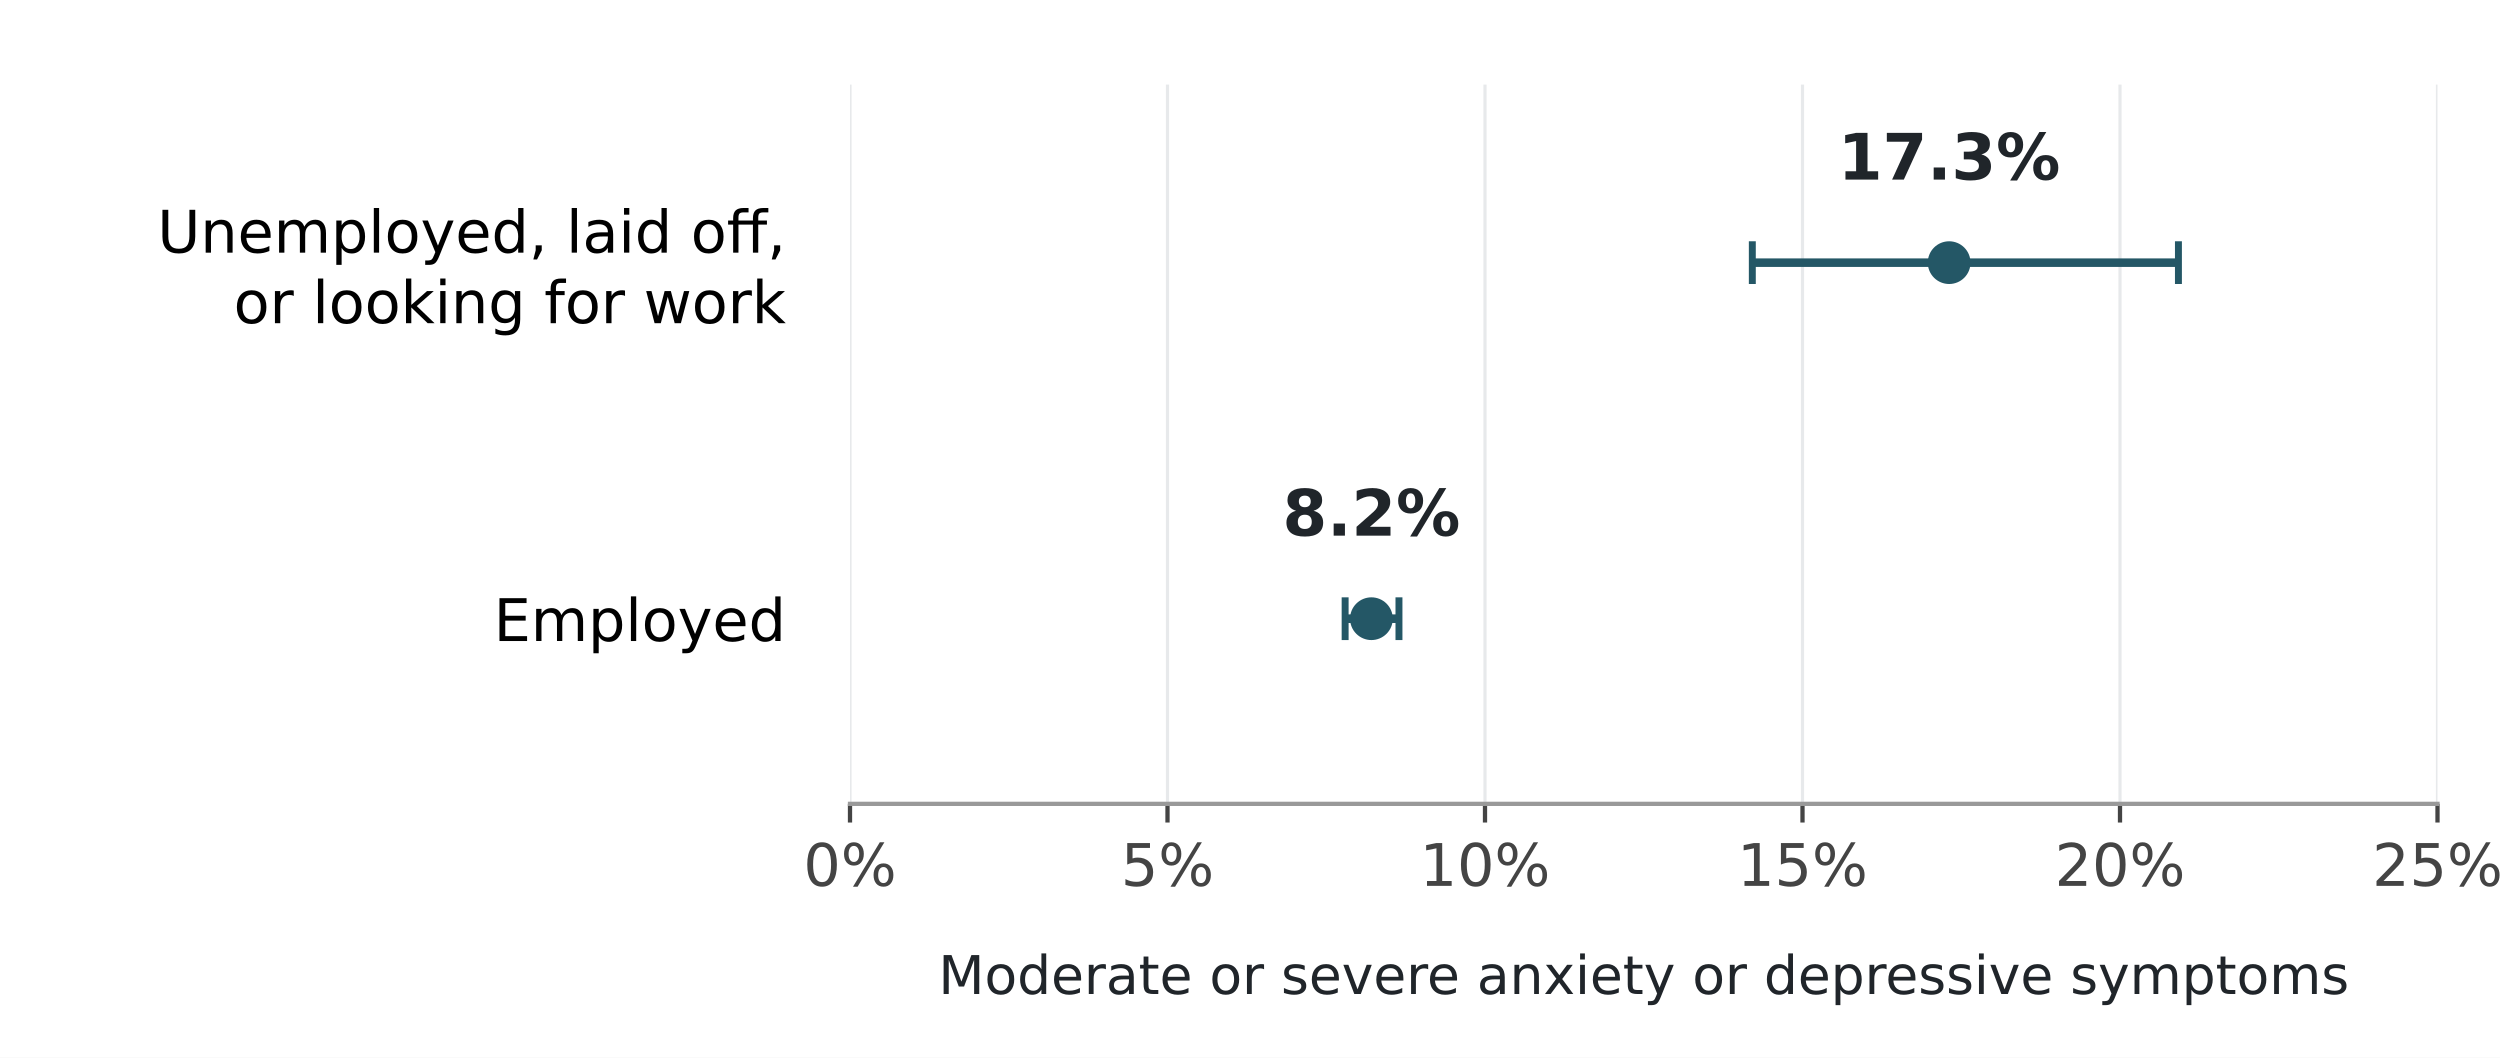
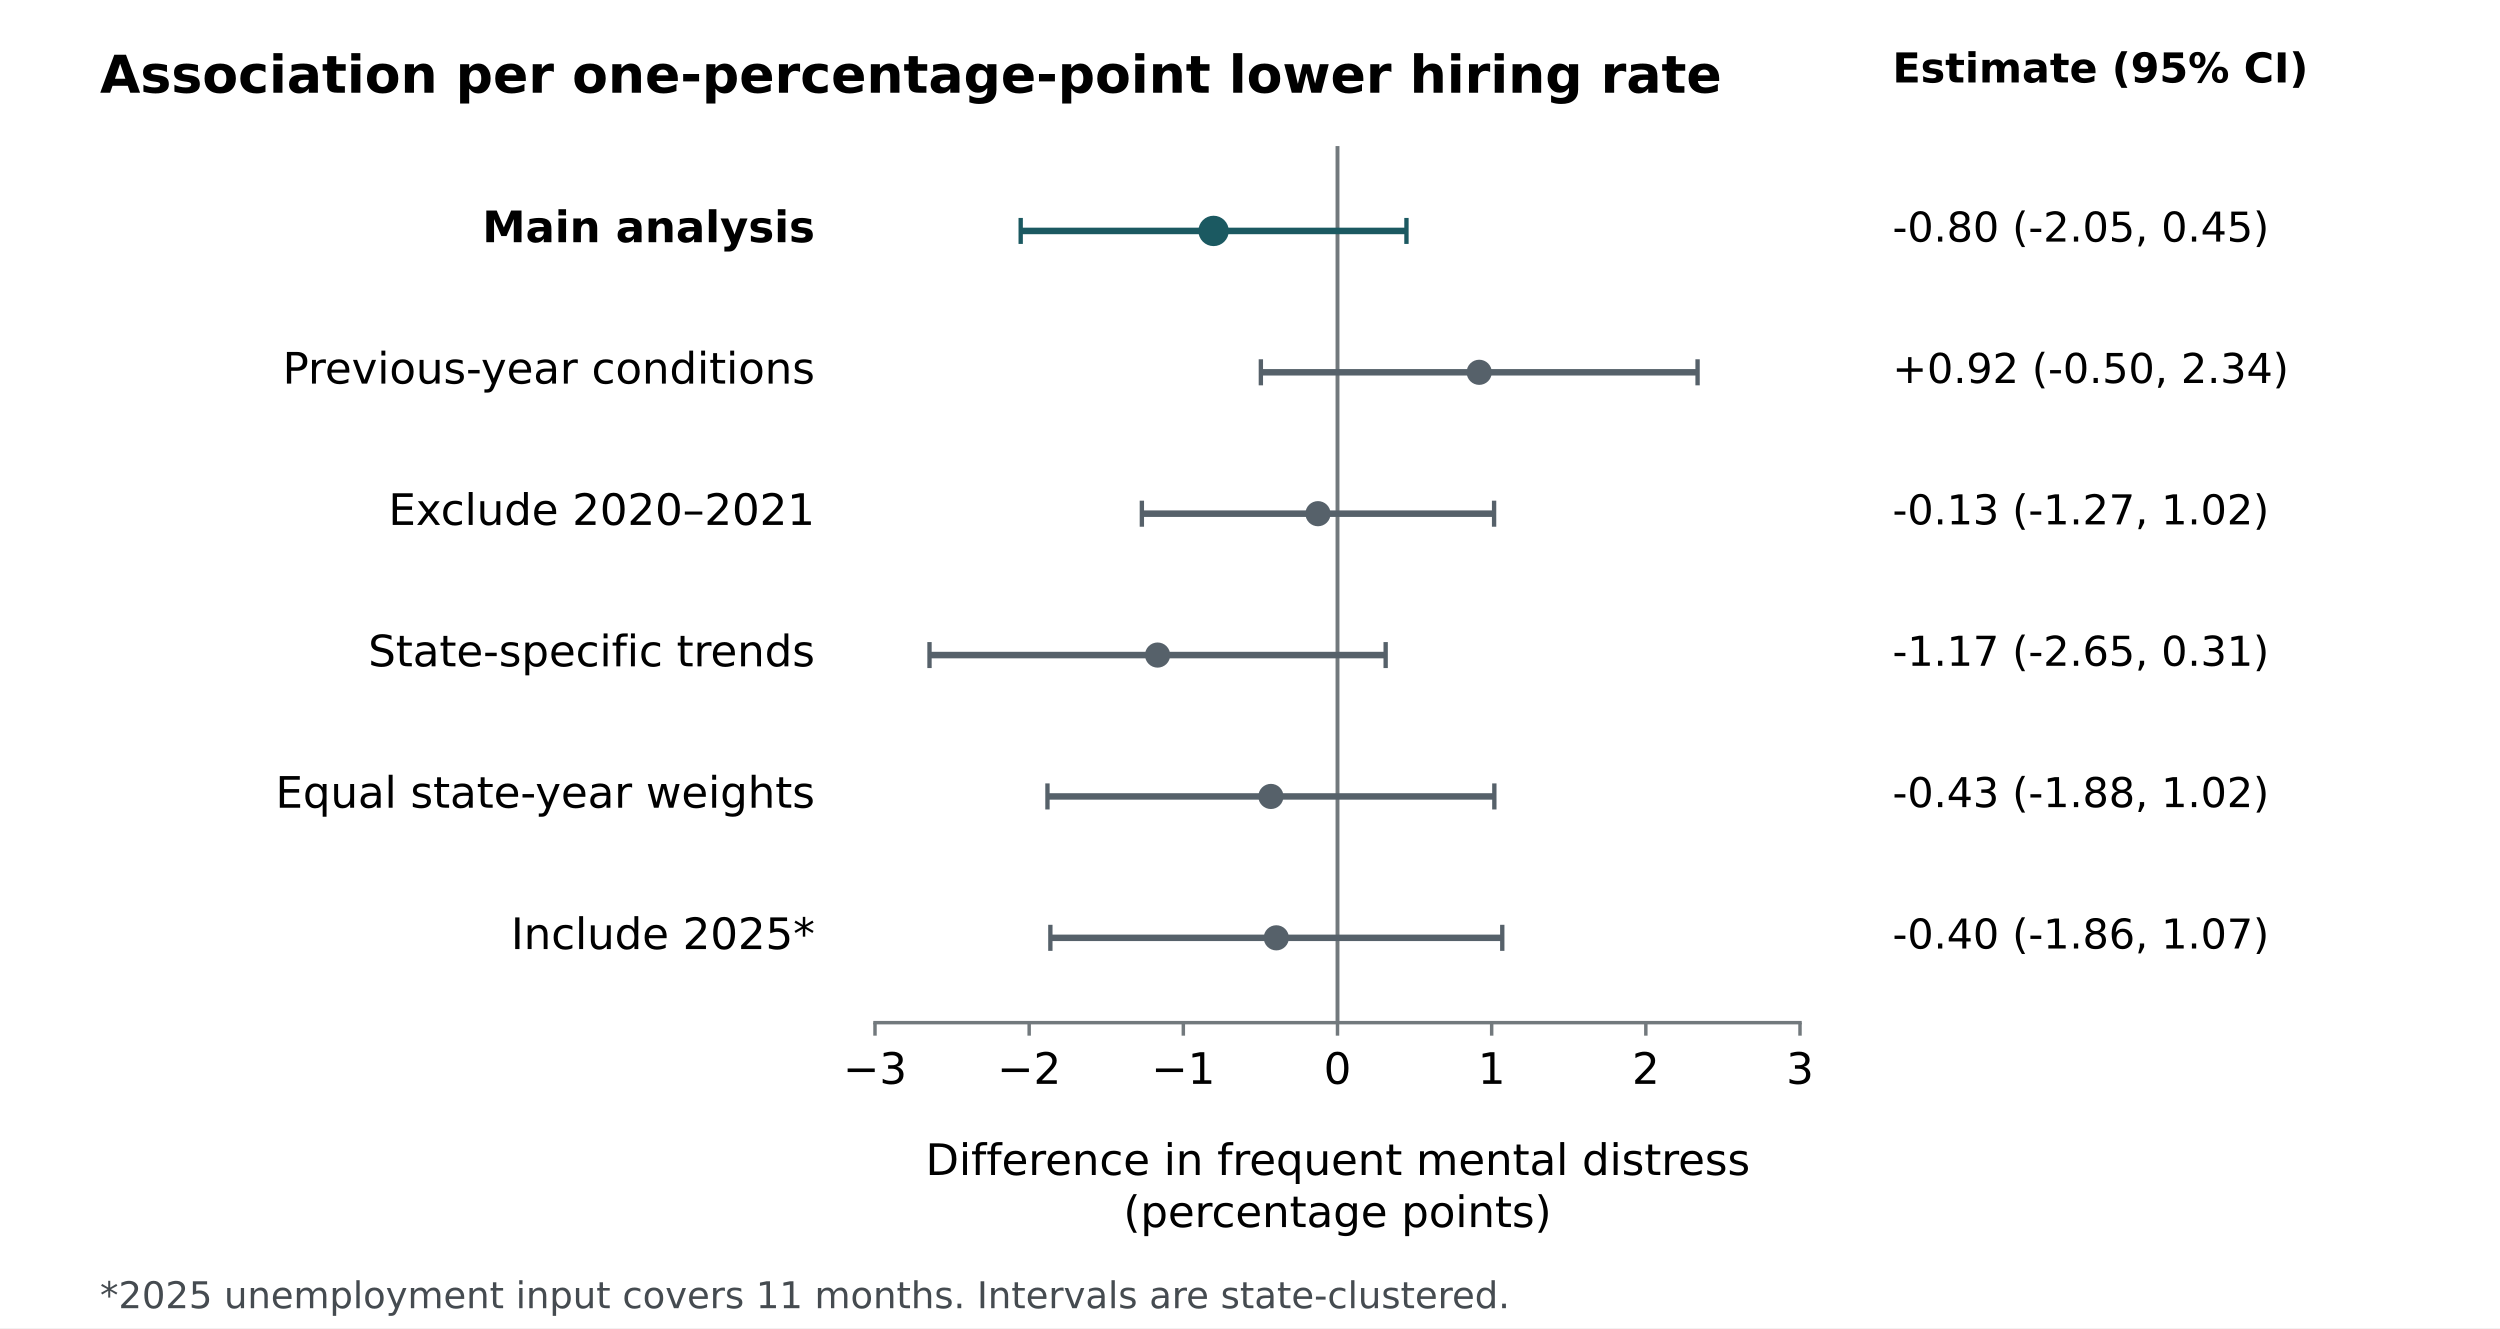
- <svg xmlns="http://www.w3.org/2000/svg" xmlns:xlink="http://www.w3.org/1999/xlink" width="468pt" height="198pt" viewBox="0 0 468 198" version="1.1">
+ <svg xmlns="http://www.w3.org/2000/svg" xmlns:xlink="http://www.w3.org/1999/xlink" width="576pt" height="306pt" viewBox="0 0 576 306" version="1.1">
  <defs>
    <style type="text/css">*{stroke-linejoin: round; stroke-linecap: butt}</style>
  </defs>
  <g id="figure_1">
    <g id="patch_1">
-       <path d="M 0 198 L 468 198 L 468 0 L 0 0 z " style="fill: #ffffff" />
+       <path d="M 0 306 L 576 306 L 576 0 L 0 0 z " style="fill: #ffffff" />
    </g>
    <g id="axes_1">
      <g id="patch_2">
-         <path d="M 159.12 150.48 L 456.3 150.48 L 456.3 15.84 L 159.12 15.84 z " style="fill: #ffffff" />
+         <path d="M 201.6 235.62 L 414.72 235.62 L 414.72 33.66 L 201.6 33.66 z " style="fill: #ffffff" />
+       </g>
+       <g id="line2d_1">
+         <path d="M 308.16 235.62 L 308.16 33.66 " clip-path="url(#p5c521f4654)" style="fill: none; stroke: #72797d; stroke-width: 0.9; stroke-linecap: square" />
      </g>
      <g id="matplotlib.axis_1">
        <g id="xtick_1">
-           <g id="line2d_1">
-             <path d="M 159.12 150.48 L 159.12 15.84 " clip-path="url(#pcc6f04b8d8)" style="fill: none; stroke: #e7e9eb; stroke-width: 0.6; stroke-linecap: square" />
-           </g>
          <g id="line2d_2">
            <defs>
-               <path id="m17fb9ae96f" d="M 0 0 L 0 3.5 " style="stroke: #444444; stroke-width: 0.8" />
+               <path id="md58e8f82d9" d="M 0 0 L 0 3 " style="stroke: #72797d; stroke-width: 0.8" />
            </defs>
            <g>
-               <use xlink:href="#m17fb9ae96f" x="159.12" y="150.48" style="fill: #444444; stroke: #444444; stroke-width: 0.8" />
+               <use xlink:href="#md58e8f82d9" x="201.6" y="235.62" style="fill: #72797d; stroke: #72797d; stroke-width: 0.8" />
            </g>
          </g>
          <g id="text_1">
-             <g style="fill: #444444" transform="translate(150.3948 165.8374) scale(0.11 -0.11)">
-               <defs>
-                 <path id="DejaVuSans-13" d="M 2034 4250 Q 1547 4250 1301 3770 Q 1056 3291 1056 2328 Q 1056 1369 1301 889 Q 1547 409 2034 409 Q 2525 409 2770 889 Q 3016 1369 3016 2328 Q 3016 3291 2770 3770 Q 2525 4250 2034 4250 z M 2034 4750 Q 2819 4750 3233 4129 Q 3647 3509 3647 2328 Q 3647 1150 3233 529 Q 2819 -91 2034 -91 Q 1250 -91 836 529 Q 422 1150 422 2328 Q 422 3509 836 4129 Q 1250 4750 2034 4750 z " transform="scale(0.015625)" />
-                 <path id="DejaVuSans-8" d="M 4653 2053 Q 4381 2053 4226 1822 Q 4072 1591 4072 1178 Q 4072 772 4226 539 Q 4381 306 4653 306 Q 4919 306 5073 539 Q 5228 772 5228 1178 Q 5228 1588 5073 1820 Q 4919 2053 4653 2053 z M 4653 2450 Q 5147 2450 5437 2106 Q 5728 1763 5728 1178 Q 5728 594 5436 251 Q 5144 -91 4653 -91 Q 4153 -91 3862 251 Q 3572 594 3572 1178 Q 3572 1766 3864 2108 Q 4156 2450 4653 2450 z M 1428 4353 Q 1159 4353 1004 4120 Q 850 3888 850 3481 Q 850 3069 1003 2837 Q 1156 2606 1428 2606 Q 1700 2606 1854 2837 Q 2009 3069 2009 3481 Q 2009 3884 1853 4118 Q 1697 4353 1428 4353 z M 4250 4750 L 4750 4750 L 1831 -91 L 1331 -91 L 4250 4750 z M 1428 4750 Q 1922 4750 2215 4408 Q 2509 4066 2509 3481 Q 2509 2891 2217 2550 Q 1925 2209 1428 2209 Q 931 2209 642 2551 Q 353 2894 353 3481 Q 353 4063 643 4406 Q 934 4750 1428 4750 z " transform="scale(0.015625)" />
-               </defs>
-               <use xlink:href="#DejaVuSans-13" />
-               <use xlink:href="#DejaVuSans-8" transform="translate(63.625 0)" />
-             </g>
+             <text style="font-size: 10px; font-family: 'DejaVu Sans'; text-anchor: middle" x="201.6" y="249.718" transform="rotate(-0 201.6 249.7177)">−3</text>
          </g>
        </g>
        <g id="xtick_2">
          <g id="line2d_3">
-             <path d="M 218.556 150.48 L 218.556 15.84 " clip-path="url(#pcc6f04b8d8)" style="fill: none; stroke: #e7e9eb; stroke-width: 0.6; stroke-linecap: square" />
-           </g>
+             <g>
+               <use xlink:href="#md58e8f82d9" x="237.12" y="235.62" style="fill: #72797d; stroke: #72797d; stroke-width: 0.8" />
+             </g>
+           </g>
+           <g id="text_2">
+             <text style="font-size: 10px; font-family: 'DejaVu Sans'; text-anchor: middle" x="237.12" y="249.718" transform="rotate(-0 237.12 249.7177)">−2</text>
+           </g>
+         </g>
+         <g id="xtick_3">
          <g id="line2d_4">
            <g>
-               <use xlink:href="#m17fb9ae96f" x="218.556" y="150.48" style="fill: #444444; stroke: #444444; stroke-width: 0.8" />
-             </g>
-           </g>
-           <g id="text_2">
-             <g style="fill: #444444" transform="translate(209.8308 165.8374) scale(0.11 -0.11)">
-               <defs>
-                 <path id="DejaVuSans-18" d="M 691 4666 L 3169 4666 L 3169 4134 L 1269 4134 L 1269 2991 Q 1406 3038 1543 3061 Q 1681 3084 1819 3084 Q 2600 3084 3056 2656 Q 3513 2228 3513 1497 Q 3513 744 3044 326 Q 2575 -91 1722 -91 Q 1428 -91 1123 -41 Q 819 9 494 109 L 494 744 Q 775 591 1075 516 Q 1375 441 1709 441 Q 2250 441 2565 725 Q 2881 1009 2881 1497 Q 2881 1984 2565 2268 Q 2250 2553 1709 2553 Q 1456 2553 1204 2497 Q 953 2441 691 2322 L 691 4666 z " transform="scale(0.015625)" />
-               </defs>
-               <use xlink:href="#DejaVuSans-18" />
-               <use xlink:href="#DejaVuSans-8" transform="translate(63.625 0)" />
-             </g>
-           </g>
-         </g>
-         <g id="xtick_3">
+               <use xlink:href="#md58e8f82d9" x="272.64" y="235.62" style="fill: #72797d; stroke: #72797d; stroke-width: 0.8" />
+             </g>
+           </g>
+           <g id="text_3">
+             <text style="font-size: 10px; font-family: 'DejaVu Sans'; text-anchor: middle" x="272.64" y="249.718" transform="rotate(-0 272.64 249.7177)">−1</text>
+           </g>
+         </g>
+         <g id="xtick_4">
          <g id="line2d_5">
-             <path d="M 277.992 150.48 L 277.992 15.84 " clip-path="url(#pcc6f04b8d8)" style="fill: none; stroke: #e7e9eb; stroke-width: 0.6; stroke-linecap: square" />
-           </g>
+             <g>
+               <use xlink:href="#md58e8f82d9" x="308.16" y="235.62" style="fill: #72797d; stroke: #72797d; stroke-width: 0.8" />
+             </g>
+           </g>
+           <g id="text_4">
+             <text style="font-size: 10px; font-family: 'DejaVu Sans'; text-anchor: middle" x="308.16" y="249.718" transform="rotate(-0 308.16 249.7177)">0</text>
+           </g>
+         </g>
+         <g id="xtick_5">
          <g id="line2d_6">
            <g>
-               <use xlink:href="#m17fb9ae96f" x="277.992" y="150.48" style="fill: #444444; stroke: #444444; stroke-width: 0.8" />
-             </g>
-           </g>
-           <g id="text_3">
-             <g style="fill: #444444" transform="translate(265.7674 165.8374) scale(0.11 -0.11)">
-               <defs>
-                 <path id="DejaVuSans-14" d="M 794 531 L 1825 531 L 1825 4091 L 703 3866 L 703 4441 L 1819 4666 L 2450 4666 L 2450 531 L 3481 531 L 3481 0 L 794 0 L 794 531 z " transform="scale(0.015625)" />
-               </defs>
-               <use xlink:href="#DejaVuSans-14" />
-               <use xlink:href="#DejaVuSans-13" transform="translate(63.625 0)" />
-               <use xlink:href="#DejaVuSans-8" transform="translate(127.25 0)" />
-             </g>
-           </g>
-         </g>
-         <g id="xtick_4">
+               <use xlink:href="#md58e8f82d9" x="343.68" y="235.62" style="fill: #72797d; stroke: #72797d; stroke-width: 0.8" />
+             </g>
+           </g>
+           <g id="text_5">
+             <text style="font-size: 10px; font-family: 'DejaVu Sans'; text-anchor: middle" x="343.68" y="249.718" transform="rotate(-0 343.68 249.7177)">1</text>
+           </g>
+         </g>
+         <g id="xtick_6">
          <g id="line2d_7">
-             <path d="M 337.428 150.48 L 337.428 15.84 " clip-path="url(#pcc6f04b8d8)" style="fill: none; stroke: #e7e9eb; stroke-width: 0.6; stroke-linecap: square" />
-           </g>
+             <g>
+               <use xlink:href="#md58e8f82d9" x="379.2" y="235.62" style="fill: #72797d; stroke: #72797d; stroke-width: 0.8" />
+             </g>
+           </g>
+           <g id="text_6">
+             <text style="font-size: 10px; font-family: 'DejaVu Sans'; text-anchor: middle" x="379.2" y="249.718" transform="rotate(-0 379.2 249.7177)">2</text>
+           </g>
+         </g>
+         <g id="xtick_7">
          <g id="line2d_8">
            <g>
-               <use xlink:href="#m17fb9ae96f" x="337.428" y="150.48" style="fill: #444444; stroke: #444444; stroke-width: 0.8" />
-             </g>
-           </g>
-           <g id="text_4">
-             <g style="fill: #444444" transform="translate(325.2034 165.8374) scale(0.11 -0.11)">
-               <use xlink:href="#DejaVuSans-14" />
-               <use xlink:href="#DejaVuSans-18" transform="translate(63.625 0)" />
-               <use xlink:href="#DejaVuSans-8" transform="translate(127.25 0)" />
-             </g>
-           </g>
-         </g>
-         <g id="xtick_5">
-           <g id="line2d_9">
-             <path d="M 396.864 150.48 L 396.864 15.84 " clip-path="url(#pcc6f04b8d8)" style="fill: none; stroke: #e7e9eb; stroke-width: 0.6; stroke-linecap: square" />
-           </g>
-           <g id="line2d_10">
-             <g>
-               <use xlink:href="#m17fb9ae96f" x="396.864" y="150.48" style="fill: #444444; stroke: #444444; stroke-width: 0.8" />
-             </g>
-           </g>
-           <g id="text_5">
-             <g style="fill: #444444" transform="translate(384.6394 165.8374) scale(0.11 -0.11)">
-               <defs>
-                 <path id="DejaVuSans-15" d="M 1228 531 L 3431 531 L 3431 0 L 469 0 L 469 531 Q 828 903 1448 1529 Q 2069 2156 2228 2338 Q 2531 2678 2651 2914 Q 2772 3150 2772 3378 Q 2772 3750 2511 3984 Q 2250 4219 1831 4219 Q 1534 4219 1204 4116 Q 875 4013 500 3803 L 500 4441 Q 881 4594 1212 4672 Q 1544 4750 1819 4750 Q 2544 4750 2975 4387 Q 3406 4025 3406 3419 Q 3406 3131 3298 2873 Q 3191 2616 2906 2266 Q 2828 2175 2409 1742 Q 1991 1309 1228 531 z " transform="scale(0.015625)" />
-               </defs>
-               <use xlink:href="#DejaVuSans-15" />
-               <use xlink:href="#DejaVuSans-13" transform="translate(63.625 0)" />
-               <use xlink:href="#DejaVuSans-8" transform="translate(127.25 0)" />
-             </g>
-           </g>
-         </g>
-         <g id="xtick_6">
-           <g id="line2d_11">
-             <path d="M 456.3 150.48 L 456.3 15.84 " clip-path="url(#pcc6f04b8d8)" style="fill: none; stroke: #e7e9eb; stroke-width: 0.6; stroke-linecap: square" />
-           </g>
-           <g id="line2d_12">
-             <g>
-               <use xlink:href="#m17fb9ae96f" x="456.3" y="150.48" style="fill: #444444; stroke: #444444; stroke-width: 0.8" />
-             </g>
-           </g>
-           <g id="text_6">
-             <g style="fill: #444444" transform="translate(444.0754 165.8374) scale(0.11 -0.11)">
-               <use xlink:href="#DejaVuSans-15" />
-               <use xlink:href="#DejaVuSans-18" transform="translate(63.625 0)" />
-               <use xlink:href="#DejaVuSans-8" transform="translate(127.25 0)" />
-             </g>
-           </g>
-         </g>
-         <g id="text_7">
-           <g style="fill: #20252a" transform="translate(175.6647 186.0784) scale(0.1 -0.1)">
-             <defs>
-               <path id="DejaVuSans-30" d="M 628 4666 L 1569 4666 L 2759 1491 L 3956 4666 L 4897 4666 L 4897 0 L 4281 0 L 4281 4097 L 3078 897 L 2444 897 L 1241 4097 L 1241 0 L 628 0 L 628 4666 z " transform="scale(0.015625)" />
-               <path id="DejaVuSans-52" d="M 1959 3097 Q 1497 3097 1228 2736 Q 959 2375 959 1747 Q 959 1119 1226 758 Q 1494 397 1959 397 Q 2419 397 2687 759 Q 2956 1122 2956 1747 Q 2956 2369 2687 2733 Q 2419 3097 1959 3097 z M 1959 3584 Q 2709 3584 3137 3096 Q 3566 2609 3566 1747 Q 3566 888 3137 398 Q 2709 -91 1959 -91 Q 1206 -91 779 398 Q 353 888 353 1747 Q 353 2609 779 3096 Q 1206 3584 1959 3584 z " transform="scale(0.015625)" />
-               <path id="DejaVuSans-47" d="M 2906 2969 L 2906 4863 L 3481 4863 L 3481 0 L 2906 0 L 2906 525 Q 2725 213 2448 61 Q 2172 -91 1784 -91 Q 1150 -91 751 415 Q 353 922 353 1747 Q 353 2572 751 3078 Q 1150 3584 1784 3584 Q 2172 3584 2448 3432 Q 2725 3281 2906 2969 z M 947 1747 Q 947 1113 1208 752 Q 1469 391 1925 391 Q 2381 391 2643 752 Q 2906 1113 2906 1747 Q 2906 2381 2643 2742 Q 2381 3103 1925 3103 Q 1469 3103 1208 2742 Q 947 2381 947 1747 z " transform="scale(0.015625)" />
-               <path id="DejaVuSans-48" d="M 3597 1894 L 3597 1613 L 953 1613 Q 991 1019 1311 708 Q 1631 397 2203 397 Q 2534 397 2845 478 Q 3156 559 3463 722 L 3463 178 Q 3153 47 2828 -22 Q 2503 -91 2169 -91 Q 1331 -91 842 396 Q 353 884 353 1716 Q 353 2575 817 3079 Q 1281 3584 2069 3584 Q 2775 3584 3186 3129 Q 3597 2675 3597 1894 z M 3022 2063 Q 3016 2534 2758 2815 Q 2500 3097 2075 3097 Q 1594 3097 1305 2825 Q 1016 2553 972 2059 L 3022 2063 z " transform="scale(0.015625)" />
-               <path id="DejaVuSans-55" d="M 2631 2963 Q 2534 3019 2420 3045 Q 2306 3072 2169 3072 Q 1681 3072 1420 2755 Q 1159 2438 1159 1844 L 1159 0 L 581 0 L 581 3500 L 1159 3500 L 1159 2956 Q 1341 3275 1631 3429 Q 1922 3584 2338 3584 Q 2397 3584 2469 3576 Q 2541 3569 2628 3553 L 2631 2963 z " transform="scale(0.015625)" />
-               <path id="DejaVuSans-44" d="M 2194 1759 Q 1497 1759 1228 1600 Q 959 1441 959 1056 Q 959 750 1161 570 Q 1363 391 1709 391 Q 2188 391 2477 730 Q 2766 1069 2766 1631 L 2766 1759 L 2194 1759 z M 3341 1997 L 3341 0 L 2766 0 L 2766 531 Q 2569 213 2275 61 Q 1981 -91 1556 -91 Q 1019 -91 701 211 Q 384 513 384 1019 Q 384 1609 779 1909 Q 1175 2209 1959 2209 L 2766 2209 L 2766 2266 Q 2766 2663 2505 2880 Q 2244 3097 1772 3097 Q 1472 3097 1187 3025 Q 903 2953 641 2809 L 641 3341 Q 956 3463 1253 3523 Q 1550 3584 1831 3584 Q 2591 3584 2966 3190 Q 3341 2797 3341 1997 z " transform="scale(0.015625)" />
-               <path id="DejaVuSans-57" d="M 1172 4494 L 1172 3500 L 2356 3500 L 2356 3053 L 1172 3053 L 1172 1153 Q 1172 725 1289 603 Q 1406 481 1766 481 L 2356 481 L 2356 0 L 1766 0 Q 1100 0 847 248 Q 594 497 594 1153 L 594 3053 L 172 3053 L 172 3500 L 594 3500 L 594 4494 L 1172 4494 z " transform="scale(0.015625)" />
-               <path id="DejaVuSans-3" transform="scale(0.015625)" />
-               <path id="DejaVuSans-56" d="M 2834 3397 L 2834 2853 Q 2591 2978 2328 3040 Q 2066 3103 1784 3103 Q 1356 3103 1142 2972 Q 928 2841 928 2578 Q 928 2378 1081 2264 Q 1234 2150 1697 2047 L 1894 2003 Q 2506 1872 2764 1633 Q 3022 1394 3022 966 Q 3022 478 2636 193 Q 2250 -91 1575 -91 Q 1294 -91 989 -36 Q 684 19 347 128 L 347 722 Q 666 556 975 473 Q 1284 391 1588 391 Q 1994 391 2212 530 Q 2431 669 2431 922 Q 2431 1156 2273 1281 Q 2116 1406 1581 1522 L 1381 1569 Q 847 1681 609 1914 Q 372 2147 372 2553 Q 372 3047 722 3315 Q 1072 3584 1716 3584 Q 2034 3584 2315 3537 Q 2597 3491 2834 3397 z " transform="scale(0.015625)" />
-               <path id="DejaVuSans-59" d="M 191 3500 L 800 3500 L 1894 563 L 2988 3500 L 3597 3500 L 2284 0 L 1503 0 L 191 3500 z " transform="scale(0.015625)" />
-               <path id="DejaVuSans-51" d="M 3513 2113 L 3513 0 L 2938 0 L 2938 2094 Q 2938 2591 2744 2837 Q 2550 3084 2163 3084 Q 1697 3084 1428 2787 Q 1159 2491 1159 1978 L 1159 0 L 581 0 L 581 3500 L 1159 3500 L 1159 2956 Q 1366 3272 1645 3428 Q 1925 3584 2291 3584 Q 2894 3584 3203 3211 Q 3513 2838 3513 2113 z " transform="scale(0.015625)" />
-               <path id="DejaVuSans-5b" d="M 3513 3500 L 2247 1797 L 3578 0 L 2900 0 L 1881 1375 L 863 0 L 184 0 L 1544 1831 L 300 3500 L 978 3500 L 1906 2253 L 2834 3500 L 3513 3500 z " transform="scale(0.015625)" />
-               <path id="DejaVuSans-4c" d="M 603 3500 L 1178 3500 L 1178 0 L 603 0 L 603 3500 z M 603 4863 L 1178 4863 L 1178 4134 L 603 4134 L 603 4863 z " transform="scale(0.015625)" />
-               <path id="DejaVuSans-5c" d="M 2059 -325 Q 1816 -950 1584 -1140 Q 1353 -1331 966 -1331 L 506 -1331 L 506 -850 L 844 -850 Q 1081 -850 1212 -737 Q 1344 -625 1503 -206 L 1606 56 L 191 3500 L 800 3500 L 1894 763 L 2988 3500 L 3597 3500 L 2059 -325 z " transform="scale(0.015625)" />
-               <path id="DejaVuSans-53" d="M 1159 525 L 1159 -1331 L 581 -1331 L 581 3500 L 1159 3500 L 1159 2969 Q 1341 3281 1617 3432 Q 1894 3584 2278 3584 Q 2916 3584 3314 3078 Q 3713 2572 3713 1747 Q 3713 922 3314 415 Q 2916 -91 2278 -91 Q 1894 -91 1617 61 Q 1341 213 1159 525 z M 3116 1747 Q 3116 2381 2855 2742 Q 2594 3103 2138 3103 Q 1681 3103 1420 2742 Q 1159 2381 1159 1747 Q 1159 1113 1420 752 Q 1681 391 2138 391 Q 2594 391 2855 752 Q 3116 1113 3116 1747 z " transform="scale(0.015625)" />
-               <path id="DejaVuSans-50" d="M 3328 2828 Q 3544 3216 3844 3400 Q 4144 3584 4550 3584 Q 5097 3584 5394 3201 Q 5691 2819 5691 2113 L 5691 0 L 5113 0 L 5113 2094 Q 5113 2597 4934 2840 Q 4756 3084 4391 3084 Q 3944 3084 3684 2787 Q 3425 2491 3425 1978 L 3425 0 L 2847 0 L 2847 2094 Q 2847 2600 2669 2842 Q 2491 3084 2119 3084 Q 1678 3084 1418 2786 Q 1159 2488 1159 1978 L 1159 0 L 581 0 L 581 3500 L 1159 3500 L 1159 2956 Q 1356 3278 1631 3431 Q 1906 3584 2284 3584 Q 2666 3584 2933 3390 Q 3200 3197 3328 2828 z " transform="scale(0.015625)" />
-             </defs>
-             <use xlink:href="#DejaVuSans-30" />
-             <use xlink:href="#DejaVuSans-52" transform="translate(86.28125 0)" />
-             <use xlink:href="#DejaVuSans-47" transform="translate(147.4688 0)" />
-             <use xlink:href="#DejaVuSans-48" transform="translate(210.9531 0)" />
-             <use xlink:href="#DejaVuSans-55" transform="translate(272.4844 0)" />
-             <use xlink:href="#DejaVuSans-44" transform="translate(313.5938 0)" />
-             <use xlink:href="#DejaVuSans-57" transform="translate(374.875 0)" />
-             <use xlink:href="#DejaVuSans-48" transform="translate(414.0781 0)" />
-             <use xlink:href="#DejaVuSans-3" transform="translate(475.6094 0)" />
-             <use xlink:href="#DejaVuSans-52" transform="translate(507.3906 0)" />
-             <use xlink:href="#DejaVuSans-55" transform="translate(568.5781 0)" />
-             <use xlink:href="#DejaVuSans-3" transform="translate(609.6875 0)" />
-             <use xlink:href="#DejaVuSans-56" transform="translate(641.4688 0)" />
-             <use xlink:href="#DejaVuSans-48" transform="translate(693.5625 0)" />
-             <use xlink:href="#DejaVuSans-59" transform="translate(755.0938 0)" />
-             <use xlink:href="#DejaVuSans-48" transform="translate(814.2812 0)" />
-             <use xlink:href="#DejaVuSans-55" transform="translate(875.8125 0)" />
-             <use xlink:href="#DejaVuSans-48" transform="translate(914.7188 0)" />
-             <use xlink:href="#DejaVuSans-3" transform="translate(976.25 0)" />
-             <use xlink:href="#DejaVuSans-44" transform="translate(1008.031 0)" />
-             <use xlink:href="#DejaVuSans-51" transform="translate(1069.312 0)" />
-             <use xlink:href="#DejaVuSans-5b" transform="translate(1132.688 0)" />
-             <use xlink:href="#DejaVuSans-4c" transform="translate(1191.875 0)" />
-             <use xlink:href="#DejaVuSans-48" transform="translate(1219.656 0)" />
-             <use xlink:href="#DejaVuSans-57" transform="translate(1281.188 0)" />
-             <use xlink:href="#DejaVuSans-5c" transform="translate(1320.391 0)" />
-             <use xlink:href="#DejaVuSans-3" transform="translate(1379.578 0)" />
-             <use xlink:href="#DejaVuSans-52" transform="translate(1411.359 0)" />
-             <use xlink:href="#DejaVuSans-55" transform="translate(1472.547 0)" />
-             <use xlink:href="#DejaVuSans-3" transform="translate(1513.656 0)" />
-             <use xlink:href="#DejaVuSans-47" transform="translate(1545.438 0)" />
-             <use xlink:href="#DejaVuSans-48" transform="translate(1608.922 0)" />
-             <use xlink:href="#DejaVuSans-53" transform="translate(1670.453 0)" />
-             <use xlink:href="#DejaVuSans-55" transform="translate(1733.938 0)" />
-             <use xlink:href="#DejaVuSans-48" transform="translate(1772.844 0)" />
-             <use xlink:href="#DejaVuSans-56" transform="translate(1834.375 0)" />
-             <use xlink:href="#DejaVuSans-56" transform="translate(1886.469 0)" />
-             <use xlink:href="#DejaVuSans-4c" transform="translate(1938.562 0)" />
-             <use xlink:href="#DejaVuSans-59" transform="translate(1966.344 0)" />
-             <use xlink:href="#DejaVuSans-48" transform="translate(2025.531 0)" />
-             <use xlink:href="#DejaVuSans-3" transform="translate(2087.062 0)" />
-             <use xlink:href="#DejaVuSans-56" transform="translate(2118.844 0)" />
-             <use xlink:href="#DejaVuSans-5c" transform="translate(2170.938 0)" />
-             <use xlink:href="#DejaVuSans-50" transform="translate(2230.125 0)" />
-             <use xlink:href="#DejaVuSans-53" transform="translate(2327.531 0)" />
-             <use xlink:href="#DejaVuSans-57" transform="translate(2391.016 0)" />
-             <use xlink:href="#DejaVuSans-52" transform="translate(2430.219 0)" />
-             <use xlink:href="#DejaVuSans-50" transform="translate(2491.406 0)" />
-             <use xlink:href="#DejaVuSans-56" transform="translate(2588.812 0)" />
-           </g>
-         </g>
-       </g>
-       <g id="matplotlib.axis_2">
-         <g id="ytick_1">
-           <g id="line2d_13" />
-           <g id="text_8">
-             <g transform="translate(29.45437 47.29491) scale(0.11 -0.11)">
-               <defs>
-                 <path id="DejaVuSans-38" d="M 556 4666 L 1191 4666 L 1191 1831 Q 1191 1081 1462 751 Q 1734 422 2344 422 Q 2950 422 3222 751 Q 3494 1081 3494 1831 L 3494 4666 L 4128 4666 L 4128 1753 Q 4128 841 3676 375 Q 3225 -91 2344 -91 Q 1459 -91 1007 375 Q 556 841 556 1753 L 556 4666 z " transform="scale(0.015625)" />
-                 <path id="DejaVuSans-4f" d="M 603 4863 L 1178 4863 L 1178 0 L 603 0 L 603 4863 z " transform="scale(0.015625)" />
-                 <path id="DejaVuSans-f" d="M 750 794 L 1409 794 L 1409 256 L 897 -744 L 494 -744 L 750 256 L 750 794 z " transform="scale(0.015625)" />
-                 <path id="DejaVuSans-13ae" d="M 4531 4863 L 4531 4384 L 3981 4384 Q 3672 4384 3551 4259 Q 3431 4134 3431 3809 L 3431 3500 L 4378 3500 L 4378 3053 L 3431 3053 L 3431 0 L 2853 0 L 2853 3053 L 1275 3053 L 1275 0 L 697 0 L 697 3053 L 147 3053 L 147 3500 L 697 3500 L 697 3744 Q 697 4328 969 4595 Q 1241 4863 1831 4863 L 2375 4863 L 2375 4384 L 1825 4384 Q 1516 4384 1394 4259 Q 1275 4134 1275 3809 L 1275 3500 L 2853 3500 L 2853 3744 Q 2853 4328 3125 4595 Q 3397 4863 3988 4863 L 4531 4863 z " transform="scale(0.015625)" />
-               </defs>
-               <use xlink:href="#DejaVuSans-38" />
-               <use xlink:href="#DejaVuSans-51" transform="translate(73.1875 0)" />
-               <use xlink:href="#DejaVuSans-48" transform="translate(136.5625 0)" />
-               <use xlink:href="#DejaVuSans-50" transform="translate(198.0938 0)" />
-               <use xlink:href="#DejaVuSans-53" transform="translate(295.5 0)" />
-               <use xlink:href="#DejaVuSans-4f" transform="translate(358.9844 0)" />
-               <use xlink:href="#DejaVuSans-52" transform="translate(386.7656 0)" />
-               <use xlink:href="#DejaVuSans-5c" transform="translate(447.9531 0)" />
-               <use xlink:href="#DejaVuSans-48" transform="translate(507.1406 0)" />
-               <use xlink:href="#DejaVuSans-47" transform="translate(568.6719 0)" />
-               <use xlink:href="#DejaVuSans-f" transform="translate(632.1562 0)" />
-               <use xlink:href="#DejaVuSans-3" transform="translate(663.9375 0)" />
-               <use xlink:href="#DejaVuSans-4f" transform="translate(695.7188 0)" />
-               <use xlink:href="#DejaVuSans-44" transform="translate(723.5 0)" />
-               <use xlink:href="#DejaVuSans-4c" transform="translate(784.7812 0)" />
-               <use xlink:href="#DejaVuSans-47" transform="translate(812.5625 0)" />
-               <use xlink:href="#DejaVuSans-3" transform="translate(876.0469 0)" />
-               <use xlink:href="#DejaVuSans-52" transform="translate(907.8281 0)" />
-               <use xlink:href="#DejaVuSans-13ae" transform="translate(969.0156 0)" />
-               <use xlink:href="#DejaVuSans-f" transform="translate(1037.906 0)" />
-             </g>
-             <g transform="translate(43.73891 60.49791) scale(0.11 -0.11)">
-               <defs>
-                 <path id="DejaVuSans-4e" d="M 581 4863 L 1159 4863 L 1159 1991 L 2875 3500 L 3609 3500 L 1753 1863 L 3688 0 L 2938 0 L 1159 1709 L 1159 0 L 581 0 L 581 4863 z " transform="scale(0.015625)" />
-                 <path id="DejaVuSans-4a" d="M 2906 1791 Q 2906 2416 2648 2759 Q 2391 3103 1925 3103 Q 1463 3103 1205 2759 Q 947 2416 947 1791 Q 947 1169 1205 825 Q 1463 481 1925 481 Q 2391 481 2648 825 Q 2906 1169 2906 1791 z M 3481 434 Q 3481 -459 3084 -895 Q 2688 -1331 1869 -1331 Q 1566 -1331 1297 -1286 Q 1028 -1241 775 -1147 L 775 -588 Q 1028 -725 1275 -790 Q 1522 -856 1778 -856 Q 2344 -856 2625 -561 Q 2906 -266 2906 331 L 2906 616 Q 2728 306 2450 153 Q 2172 0 1784 0 Q 1141 0 747 490 Q 353 981 353 1791 Q 353 2603 747 3093 Q 1141 3584 1784 3584 Q 2172 3584 2450 3431 Q 2728 3278 2906 2969 L 2906 3500 L 3481 3500 L 3481 434 z " transform="scale(0.015625)" />
-                 <path id="DejaVuSans-49" d="M 2375 4863 L 2375 4384 L 1825 4384 Q 1516 4384 1395 4259 Q 1275 4134 1275 3809 L 1275 3500 L 2222 3500 L 2222 3053 L 1275 3053 L 1275 0 L 697 0 L 697 3053 L 147 3053 L 147 3500 L 697 3500 L 697 3744 Q 697 4328 969 4595 Q 1241 4863 1831 4863 L 2375 4863 z " transform="scale(0.015625)" />
-                 <path id="DejaVuSans-5a" d="M 269 3500 L 844 3500 L 1563 769 L 2278 3500 L 2956 3500 L 3675 769 L 4391 3500 L 4966 3500 L 4050 0 L 3372 0 L 2619 2869 L 1863 0 L 1184 0 L 269 3500 z " transform="scale(0.015625)" />
-               </defs>
-               <use xlink:href="#DejaVuSans-52" />
-               <use xlink:href="#DejaVuSans-55" transform="translate(61.1875 0)" />
-               <use xlink:href="#DejaVuSans-3" transform="translate(102.2969 0)" />
-               <use xlink:href="#DejaVuSans-4f" transform="translate(134.0781 0)" />
-               <use xlink:href="#DejaVuSans-52" transform="translate(161.8594 0)" />
-               <use xlink:href="#DejaVuSans-52" transform="translate(223.0469 0)" />
-               <use xlink:href="#DejaVuSans-4e" transform="translate(284.2344 0)" />
-               <use xlink:href="#DejaVuSans-4c" transform="translate(342.1406 0)" />
-               <use xlink:href="#DejaVuSans-51" transform="translate(369.9219 0)" />
-               <use xlink:href="#DejaVuSans-4a" transform="translate(433.2969 0)" />
-               <use xlink:href="#DejaVuSans-3" transform="translate(496.7812 0)" />
-               <use xlink:href="#DejaVuSans-49" transform="translate(528.5625 0)" />
-               <use xlink:href="#DejaVuSans-52" transform="translate(563.7656 0)" />
-               <use xlink:href="#DejaVuSans-55" transform="translate(624.9531 0)" />
-               <use xlink:href="#DejaVuSans-3" transform="translate(666.0625 0)" />
-               <use xlink:href="#DejaVuSans-5a" transform="translate(697.8438 0)" />
-               <use xlink:href="#DejaVuSans-52" transform="translate(779.625 0)" />
-               <use xlink:href="#DejaVuSans-55" transform="translate(840.8125 0)" />
-               <use xlink:href="#DejaVuSans-4e" transform="translate(881.9219 0)" />
-             </g>
-           </g>
-         </g>
-         <g id="ytick_2">
-           <g id="line2d_14" />
-           <g id="text_9">
-             <g transform="translate(92.4225 119.9993) scale(0.11 -0.11)">
-               <defs>
-                 <path id="DejaVuSans-28" d="M 628 4666 L 3578 4666 L 3578 4134 L 1259 4134 L 1259 2753 L 3481 2753 L 3481 2222 L 1259 2222 L 1259 531 L 3634 531 L 3634 0 L 628 0 L 628 4666 z " transform="scale(0.015625)" />
-               </defs>
-               <use xlink:href="#DejaVuSans-28" />
-               <use xlink:href="#DejaVuSans-50" transform="translate(63.1875 0)" />
-               <use xlink:href="#DejaVuSans-53" transform="translate(160.5938 0)" />
-               <use xlink:href="#DejaVuSans-4f" transform="translate(224.0781 0)" />
-               <use xlink:href="#DejaVuSans-52" transform="translate(251.8594 0)" />
-               <use xlink:href="#DejaVuSans-5c" transform="translate(313.0469 0)" />
-               <use xlink:href="#DejaVuSans-48" transform="translate(372.2344 0)" />
-               <use xlink:href="#DejaVuSans-47" transform="translate(433.7656 0)" />
-             </g>
-           </g>
-         </g>
-       </g>
+               <use xlink:href="#md58e8f82d9" x="414.72" y="235.62" style="fill: #72797d; stroke: #72797d; stroke-width: 0.8" />
+             </g>
+           </g>
+           <g id="text_7">
+             <text style="font-size: 10px; font-family: 'DejaVu Sans'; text-anchor: middle" x="414.72" y="249.718" transform="rotate(-0 414.72 249.7177)">3</text>
+           </g>
+         </g>
+         <g id="text_8">
+           <text style="font-size: 10px; font-family: 'DejaVu Sans'" transform="translate(213.2506 270.7194)">Difference in frequent mental distress</text>
+           <text style="font-size: 10px; font-family: 'DejaVu Sans'" transform="translate(258.8475 282.7221)">(percentage points)</text>
+         </g>
+       </g>
+       <g id="matplotlib.axis_2" />
      <g id="LineCollection_1">
-         <path d="M 328.034 49.167 L 407.803 49.167 " clip-path="url(#pcc6f04b8d8)" style="fill: none; stroke: #245766; stroke-width: 1.6" />
+         <path d="M 235.168 53.205 L 324.047 53.205 " clip-path="url(#p5c521f4654)" style="fill: none; stroke: #1b5961; stroke-width: 1.5" />
+       </g>
+       <g id="line2d_9">
+         <defs>
+           <path id="m504f57f0b1" d="M 0 3 L 0 -3 " style="stroke: #1b5961" />
+         </defs>
+         <g clip-path="url(#p5c521f4654)">
+           <use xlink:href="#m504f57f0b1" x="235.168" y="53.205" style="fill: #1b5961; stroke: #1b5961" />
+         </g>
+       </g>
+       <g id="line2d_10">
+         <g clip-path="url(#p5c521f4654)">
+           <use xlink:href="#m504f57f0b1" x="324.047" y="53.205" style="fill: #1b5961; stroke: #1b5961" />
+         </g>
+       </g>
+       <g id="LineCollection_2">
+         <path d="M 290.503 85.779 L 391.121 85.779 " clip-path="url(#p5c521f4654)" style="fill: none; stroke: #56616a; stroke-width: 1.5" />
+       </g>
+       <g id="line2d_11">
+         <defs>
+           <path id="m6407553660" d="M 0 3 L 0 -3 " style="stroke: #56616a" />
+         </defs>
+         <g clip-path="url(#p5c521f4654)">
+           <use xlink:href="#m6407553660" x="290.503" y="85.779" style="fill: #56616a; stroke: #56616a" />
+         </g>
+       </g>
+       <g id="line2d_12">
+         <g clip-path="url(#p5c521f4654)">
+           <use xlink:href="#m6407553660" x="391.121" y="85.779" style="fill: #56616a; stroke: #56616a" />
+         </g>
+       </g>
+       <g id="LineCollection_3">
+         <path d="M 263.086 118.353 L 344.239 118.353 " clip-path="url(#p5c521f4654)" style="fill: none; stroke: #56616a; stroke-width: 1.5" />
+       </g>
+       <g id="line2d_13">
+         <g clip-path="url(#p5c521f4654)">
+           <use xlink:href="#m6407553660" x="263.086" y="118.353" style="fill: #56616a; stroke: #56616a" />
+         </g>
+       </g>
+       <g id="line2d_14">
+         <g clip-path="url(#p5c521f4654)">
+           <use xlink:href="#m6407553660" x="344.239" y="118.353" style="fill: #56616a; stroke: #56616a" />
+         </g>
+       </g>
+       <g id="LineCollection_4">
+         <path d="M 214.157 150.927 L 319.256 150.927 " clip-path="url(#p5c521f4654)" style="fill: none; stroke: #56616a; stroke-width: 1.5" />
      </g>
      <g id="line2d_15">
-         <defs>
-           <path id="m3afed02e9a" d="M 0 4 L 0 -4 " style="stroke: #245766; stroke-width: 1.3" />
-         </defs>
-         <g clip-path="url(#pcc6f04b8d8)">
-           <use xlink:href="#m3afed02e9a" x="328.034" y="49.167" style="fill: #245766; stroke: #245766; stroke-width: 1.3" />
+         <g clip-path="url(#p5c521f4654)">
+           <use xlink:href="#m6407553660" x="214.157" y="150.927" style="fill: #56616a; stroke: #56616a" />
        </g>
      </g>
      <g id="line2d_16">
-         <g clip-path="url(#pcc6f04b8d8)">
-           <use xlink:href="#m3afed02e9a" x="407.803" y="49.167" style="fill: #245766; stroke: #245766; stroke-width: 1.3" />
-         </g>
-       </g>
-       <g id="LineCollection_2">
-         <path d="M 251.809 115.82 L 261.886 115.82 " clip-path="url(#pcc6f04b8d8)" style="fill: none; stroke: #245766; stroke-width: 1.6" />
+         <g clip-path="url(#p5c521f4654)">
+           <use xlink:href="#m6407553660" x="319.256" y="150.927" style="fill: #56616a; stroke: #56616a" />
+         </g>
+       </g>
+       <g id="LineCollection_5">
+         <path d="M 241.335 183.501 L 344.296 183.501 " clip-path="url(#p5c521f4654)" style="fill: none; stroke: #56616a; stroke-width: 1.5" />
      </g>
      <g id="line2d_17">
-         <g clip-path="url(#pcc6f04b8d8)">
-           <use xlink:href="#m3afed02e9a" x="251.809" y="115.82" style="fill: #245766; stroke: #245766; stroke-width: 1.3" />
+         <g clip-path="url(#p5c521f4654)">
+           <use xlink:href="#m6407553660" x="241.335" y="183.501" style="fill: #56616a; stroke: #56616a" />
        </g>
      </g>
      <g id="line2d_18">
-         <g clip-path="url(#pcc6f04b8d8)">
-           <use xlink:href="#m3afed02e9a" x="261.886" y="115.82" style="fill: #245766; stroke: #245766; stroke-width: 1.3" />
-         </g>
+         <g clip-path="url(#p5c521f4654)">
+           <use xlink:href="#m6407553660" x="344.296" y="183.501" style="fill: #56616a; stroke: #56616a" />
+         </g>
+       </g>
+       <g id="LineCollection_6">
+         <path d="M 242.003 216.075 L 346.122 216.075 " clip-path="url(#p5c521f4654)" style="fill: none; stroke: #56616a; stroke-width: 1.5" />
      </g>
      <g id="line2d_19">
-         <defs>
-           <path id="m2a3b319977" d="M 0 3.5 C 0.928 3.5 1.819 3.131 2.475 2.475 C 3.131 1.819 3.5 0.928 3.5 0 C 3.5 -0.928 3.131 -1.819 2.475 -2.475 C 1.819 -3.131 0.928 -3.5 0 -3.5 C -0.928 -3.5 -1.819 -3.131 -2.475 -2.475 C -3.131 -1.819 -3.5 -0.928 -3.5 0 C -3.5 0.928 -3.131 1.819 -2.475 2.475 C -1.819 3.131 -0.928 3.5 0 3.5 z " style="stroke: #245766" />
-         </defs>
-         <g clip-path="url(#pcc6f04b8d8)">
-           <use xlink:href="#m2a3b319977" x="364.88" y="49.167" style="fill: #245766; stroke: #245766" />
+         <g clip-path="url(#p5c521f4654)">
+           <use xlink:href="#m6407553660" x="242.003" y="216.075" style="fill: #56616a; stroke: #56616a" />
        </g>
      </g>
      <g id="line2d_20">
-         <g clip-path="url(#pcc6f04b8d8)">
-           <use xlink:href="#m2a3b319977" x="256.729" y="115.82" style="fill: #245766; stroke: #245766" />
+         <g clip-path="url(#p5c521f4654)">
+           <use xlink:href="#m6407553660" x="346.122" y="216.075" style="fill: #56616a; stroke: #56616a" />
+         </g>
+       </g>
+       <g id="line2d_21">
+         <defs>
+           <path id="m4fa2d8e4ac" d="M 0 3 C 0.796 3 1.559 2.684 2.121 2.121 C 2.684 1.559 3 0.796 3 0 C 3 -0.796 2.684 -1.559 2.121 -2.121 C 1.559 -2.684 0.796 -3 0 -3 C -0.796 -3 -1.559 -2.684 -2.121 -2.121 C -2.684 -1.559 -3 -0.796 -3 0 C -3 0.796 -2.684 1.559 -2.121 2.121 C -1.559 2.684 -0.796 3 0 3 z " style="stroke: #1b5961" />
+         </defs>
+         <g clip-path="url(#p5c521f4654)">
+           <use xlink:href="#m4fa2d8e4ac" x="279.608" y="53.205" style="fill: #1b5961; stroke: #1b5961" />
+         </g>
+       </g>
+       <g id="line2d_22">
+         <defs>
+           <path id="m6ed6c3eadb" d="M 0 2.4 C 0.636 2.4 1.247 2.147 1.697 1.697 C 2.147 1.247 2.4 0.636 2.4 0 C 2.4 -0.636 2.147 -1.247 1.697 -1.697 C 1.247 -2.147 0.636 -2.4 0 -2.4 C -0.636 -2.4 -1.247 -2.147 -1.697 -1.697 C -2.147 -1.247 -2.4 -0.636 -2.4 0 C -2.4 0.636 -2.147 1.247 -1.697 1.697 C -1.247 2.147 -0.636 2.4 0 2.4 z " style="stroke: #56616a" />
+         </defs>
+         <g clip-path="url(#p5c521f4654)">
+           <use xlink:href="#m6ed6c3eadb" x="340.812" y="85.779" style="fill: #56616a; stroke: #56616a" />
+         </g>
+       </g>
+       <g id="line2d_23">
+         <g clip-path="url(#p5c521f4654)">
+           <use xlink:href="#m6ed6c3eadb" x="303.662" y="118.353" style="fill: #56616a; stroke: #56616a" />
+         </g>
+       </g>
+       <g id="line2d_24">
+         <g clip-path="url(#p5c521f4654)">
+           <use xlink:href="#m6ed6c3eadb" x="266.707" y="150.927" style="fill: #56616a; stroke: #56616a" />
+         </g>
+       </g>
+       <g id="line2d_25">
+         <g clip-path="url(#p5c521f4654)">
+           <use xlink:href="#m6ed6c3eadb" x="292.816" y="183.501" style="fill: #56616a; stroke: #56616a" />
+         </g>
+       </g>
+       <g id="line2d_26">
+         <g clip-path="url(#p5c521f4654)">
+           <use xlink:href="#m6ed6c3eadb" x="294.062" y="216.075" style="fill: #56616a; stroke: #56616a" />
        </g>
      </g>
      <g id="patch_3">
-         <path d="M 159.12 150.48 L 456.3 150.48 " style="fill: none; stroke: #999999; stroke-width: 0.8; stroke-linejoin: miter; stroke-linecap: square" />
+         <path d="M 201.6 235.62 L 414.72 235.62 " style="fill: none; stroke: #72797d; stroke-width: 0.8; stroke-linejoin: miter; stroke-linecap: square" />
+       </g>
+       <g id="text_9">
+         <text style="font-weight: 700; font-size: 10px; font-family: 'DejaVu Sans'; text-anchor: end" x="187.747" y="55.803" transform="rotate(-0 187.7472 55.80256)">Main analysis</text>
      </g>
      <g id="text_10">
-         <g style="fill: #20252a" transform="translate(344.0644 33.61976) scale(0.12 -0.12)">
-           <defs>
-             <path id="DejaVuSans-Bold-14" d="M 750 831 L 1813 831 L 1813 3847 L 722 3622 L 722 4441 L 1806 4666 L 2950 4666 L 2950 831 L 4013 831 L 4013 0 L 750 0 L 750 831 z " transform="scale(0.015625)" />
-             <path id="DejaVuSans-Bold-1a" d="M 428 4666 L 3944 4666 L 3944 3988 L 2125 0 L 953 0 L 2675 3781 L 428 3781 L 428 4666 z " transform="scale(0.015625)" />
-             <path id="DejaVuSans-Bold-11" d="M 653 1209 L 1778 1209 L 1778 0 L 653 0 L 653 1209 z " transform="scale(0.015625)" />
-             <path id="DejaVuSans-Bold-16" d="M 2981 2516 Q 3453 2394 3698 2092 Q 3944 1791 3944 1325 Q 3944 631 3412 270 Q 2881 -91 1863 -91 Q 1503 -91 1142 -33 Q 781 25 428 141 L 428 1069 Q 766 900 1098 814 Q 1431 728 1753 728 Q 2231 728 2486 893 Q 2741 1059 2741 1369 Q 2741 1688 2480 1852 Q 2219 2016 1709 2016 L 1228 2016 L 1228 2791 L 1734 2791 Q 2188 2791 2409 2933 Q 2631 3075 2631 3366 Q 2631 3634 2415 3781 Q 2200 3928 1806 3928 Q 1516 3928 1219 3862 Q 922 3797 628 3669 L 628 4550 Q 984 4650 1334 4700 Q 1684 4750 2022 4750 Q 2931 4750 3382 4451 Q 3834 4153 3834 3553 Q 3834 3144 3618 2883 Q 3403 2622 2981 2516 z " transform="scale(0.015625)" />
-             <path id="DejaVuSans-Bold-8" d="M 4959 1925 Q 4738 1925 4616 1733 Q 4494 1541 4494 1184 Q 4494 825 4614 633 Q 4734 441 4959 441 Q 5184 441 5303 633 Q 5422 825 5422 1184 Q 5422 1541 5301 1733 Q 5181 1925 4959 1925 z M 4959 2450 Q 5541 2450 5875 2112 Q 6209 1775 6209 1184 Q 6209 594 5875 251 Q 5541 -91 4959 -91 Q 4378 -91 4042 251 Q 3706 594 3706 1184 Q 3706 1772 4042 2111 Q 4378 2450 4959 2450 z M 2094 -91 L 1403 -91 L 4319 4750 L 5013 4750 L 2094 -91 z M 1453 4750 Q 2034 4750 2367 4411 Q 2700 4072 2700 3481 Q 2700 2891 2367 2550 Q 2034 2209 1453 2209 Q 872 2209 539 2550 Q 206 2891 206 3481 Q 206 4072 539 4411 Q 872 4750 1453 4750 z M 1453 4225 Q 1228 4225 1106 4031 Q 984 3838 984 3481 Q 984 3122 1106 2926 Q 1228 2731 1453 2731 Q 1678 2731 1798 2926 Q 1919 3122 1919 3481 Q 1919 3838 1797 4031 Q 1675 4225 1453 4225 z " transform="scale(0.015625)" />
-           </defs>
-           <use xlink:href="#DejaVuSans-Bold-14" />
-           <use xlink:href="#DejaVuSans-Bold-1a" transform="translate(69.57812 0)" />
-           <use xlink:href="#DejaVuSans-Bold-11" transform="translate(139.1562 0)" />
-           <use xlink:href="#DejaVuSans-Bold-16" transform="translate(177.1406 0)" />
-           <use xlink:href="#DejaVuSans-Bold-8" transform="translate(246.7188 0)" />
-         </g>
+         <text style="font-size: 9.5px; font-family: 'DejaVu Sans'; text-anchor: start" x="436.032" y="55.672" transform="rotate(-0 436.032 55.67229)">-0.80  (-2.05, 0.45)</text>
      </g>
      <g id="text_11">
-         <g style="fill: #20252a" transform="translate(240.0881 100.2732) scale(0.12 -0.12)">
-           <defs>
-             <path id="DejaVuSans-Bold-1b" d="M 2228 2088 Q 1891 2088 1709 1903 Q 1528 1719 1528 1375 Q 1528 1031 1709 848 Q 1891 666 2228 666 Q 2563 666 2741 848 Q 2919 1031 2919 1375 Q 2919 1722 2741 1905 Q 2563 2088 2228 2088 z M 1350 2484 Q 925 2613 709 2878 Q 494 3144 494 3541 Q 494 4131 934 4440 Q 1375 4750 2228 4750 Q 3075 4750 3515 4442 Q 3956 4134 3956 3541 Q 3956 3144 3739 2878 Q 3522 2613 3097 2484 Q 3572 2353 3814 2058 Q 4056 1763 4056 1313 Q 4056 619 3595 264 Q 3134 -91 2228 -91 Q 1319 -91 855 264 Q 391 619 391 1313 Q 391 1763 633 2058 Q 875 2353 1350 2484 z M 1631 3419 Q 1631 3141 1786 2991 Q 1941 2841 2228 2841 Q 2509 2841 2662 2991 Q 2816 3141 2816 3419 Q 2816 3697 2662 3845 Q 2509 3994 2228 3994 Q 1941 3994 1786 3844 Q 1631 3694 1631 3419 z " transform="scale(0.015625)" />
-             <path id="DejaVuSans-Bold-15" d="M 1844 884 L 3897 884 L 3897 0 L 506 0 L 506 884 L 2209 2388 Q 2438 2594 2547 2791 Q 2656 2988 2656 3200 Q 2656 3528 2436 3728 Q 2216 3928 1850 3928 Q 1569 3928 1234 3808 Q 900 3688 519 3450 L 519 4475 Q 925 4609 1322 4679 Q 1719 4750 2100 4750 Q 2938 4750 3402 4381 Q 3866 4013 3866 3353 Q 3866 2972 3669 2642 Q 3472 2313 2841 1759 L 1844 884 z " transform="scale(0.015625)" />
-           </defs>
-           <use xlink:href="#DejaVuSans-Bold-1b" />
-           <use xlink:href="#DejaVuSans-Bold-11" transform="translate(69.57812 0)" />
-           <use xlink:href="#DejaVuSans-Bold-15" transform="translate(107.5625 0)" />
-           <use xlink:href="#DejaVuSans-Bold-8" transform="translate(177.1406 0)" />
-         </g>
-       </g>
+         <text style="font-size: 10px; font-family: 'DejaVu Sans'; text-anchor: end" x="187.747" y="88.377" transform="rotate(-0 187.7472 88.37676)">Previous-year conditions</text>
+       </g>
+       <g id="text_12">
+         <text style="font-size: 9.5px; font-family: 'DejaVu Sans'; text-anchor: start" x="436.032" y="88.246" transform="rotate(-0 436.032 88.24648)">+0.92  (-0.50, 2.34)</text>
+       </g>
+       <g id="text_13">
+         <text style="font-size: 10px; font-family: 'DejaVu Sans'; text-anchor: end" x="187.747" y="120.951" transform="rotate(-0 187.7472 120.951)">Exclude 2020–2021</text>
+       </g>
+       <g id="text_14">
+         <text style="font-size: 9.5px; font-family: 'DejaVu Sans'; text-anchor: start" x="436.032" y="120.821" transform="rotate(-0 436.032 120.8207)">-0.13  (-1.27, 1.02)</text>
+       </g>
+       <g id="text_15">
+         <text style="font-size: 10px; font-family: 'DejaVu Sans'; text-anchor: end" x="187.747" y="153.525" transform="rotate(-0 187.7472 153.5251)">State-specific trends</text>
+       </g>
+       <g id="text_16">
+         <text style="font-size: 9.5px; font-family: 'DejaVu Sans'; text-anchor: start" x="436.032" y="153.395" transform="rotate(-0 436.032 153.3949)">-1.17  (-2.65, 0.31)</text>
+       </g>
+       <g id="text_17">
+         <text style="font-size: 10px; font-family: 'DejaVu Sans'; text-anchor: end" x="187.747" y="186.099" transform="rotate(-0 187.7472 186.0993)">Equal state-year weights</text>
+       </g>
+       <g id="text_18">
+         <text style="font-size: 9.5px; font-family: 'DejaVu Sans'; text-anchor: start" x="436.032" y="185.969" transform="rotate(-0 436.032 185.9691)">-0.43  (-1.88, 1.02)</text>
+       </g>
+       <g id="text_19">
+         <text style="font-size: 10px; font-family: 'DejaVu Sans'; text-anchor: end" x="187.747" y="218.674" transform="rotate(-0 187.7472 218.6735)">Include 2025*</text>
+       </g>
+       <g id="text_20">
+         <text style="font-size: 9.5px; font-family: 'DejaVu Sans'; text-anchor: start" x="436.032" y="218.543" transform="rotate(-0 436.032 218.5433)">-0.40  (-1.86, 1.07)</text>
+       </g>
+       <g id="text_21">
+         <text style="font-weight: 700; font-size: 9.5px; font-family: 'DejaVu Sans'; text-anchor: start" x="436.032" y="19.002" transform="rotate(-0 436.032 19.00161)">Estimate (95% CI)</text>
+       </g>
+     </g>
+     <g id="text_22">
+       <text style="font-weight: 700; font-size: 12px; font-family: 'DejaVu Sans'; text-anchor: start" x="23.04" y="21.358" transform="rotate(-0 23.04 21.35813)">Association per one-percentage-point lower hiring rate</text>
+     </g>
+     <g id="text_23">
+       <text style="font-size: 8.5px; font-family: 'DejaVu Sans'; text-anchor: start; fill: #454b50" x="23.04" y="301.41" transform="rotate(-0 23.04 301.41)">*2025 unemployment input covers 11 months. Intervals are state-clustered.</text>
    </g>
  </g>
  <defs>
-     <clipPath id="pcc6f04b8d8">
-       <rect x="159.12" y="15.84" width="297.18" height="134.64" />
+     <clipPath id="p5c521f4654">
+       <rect x="201.6" y="33.66" width="213.12" height="201.96" />
    </clipPath>
  </defs>
</svg>
